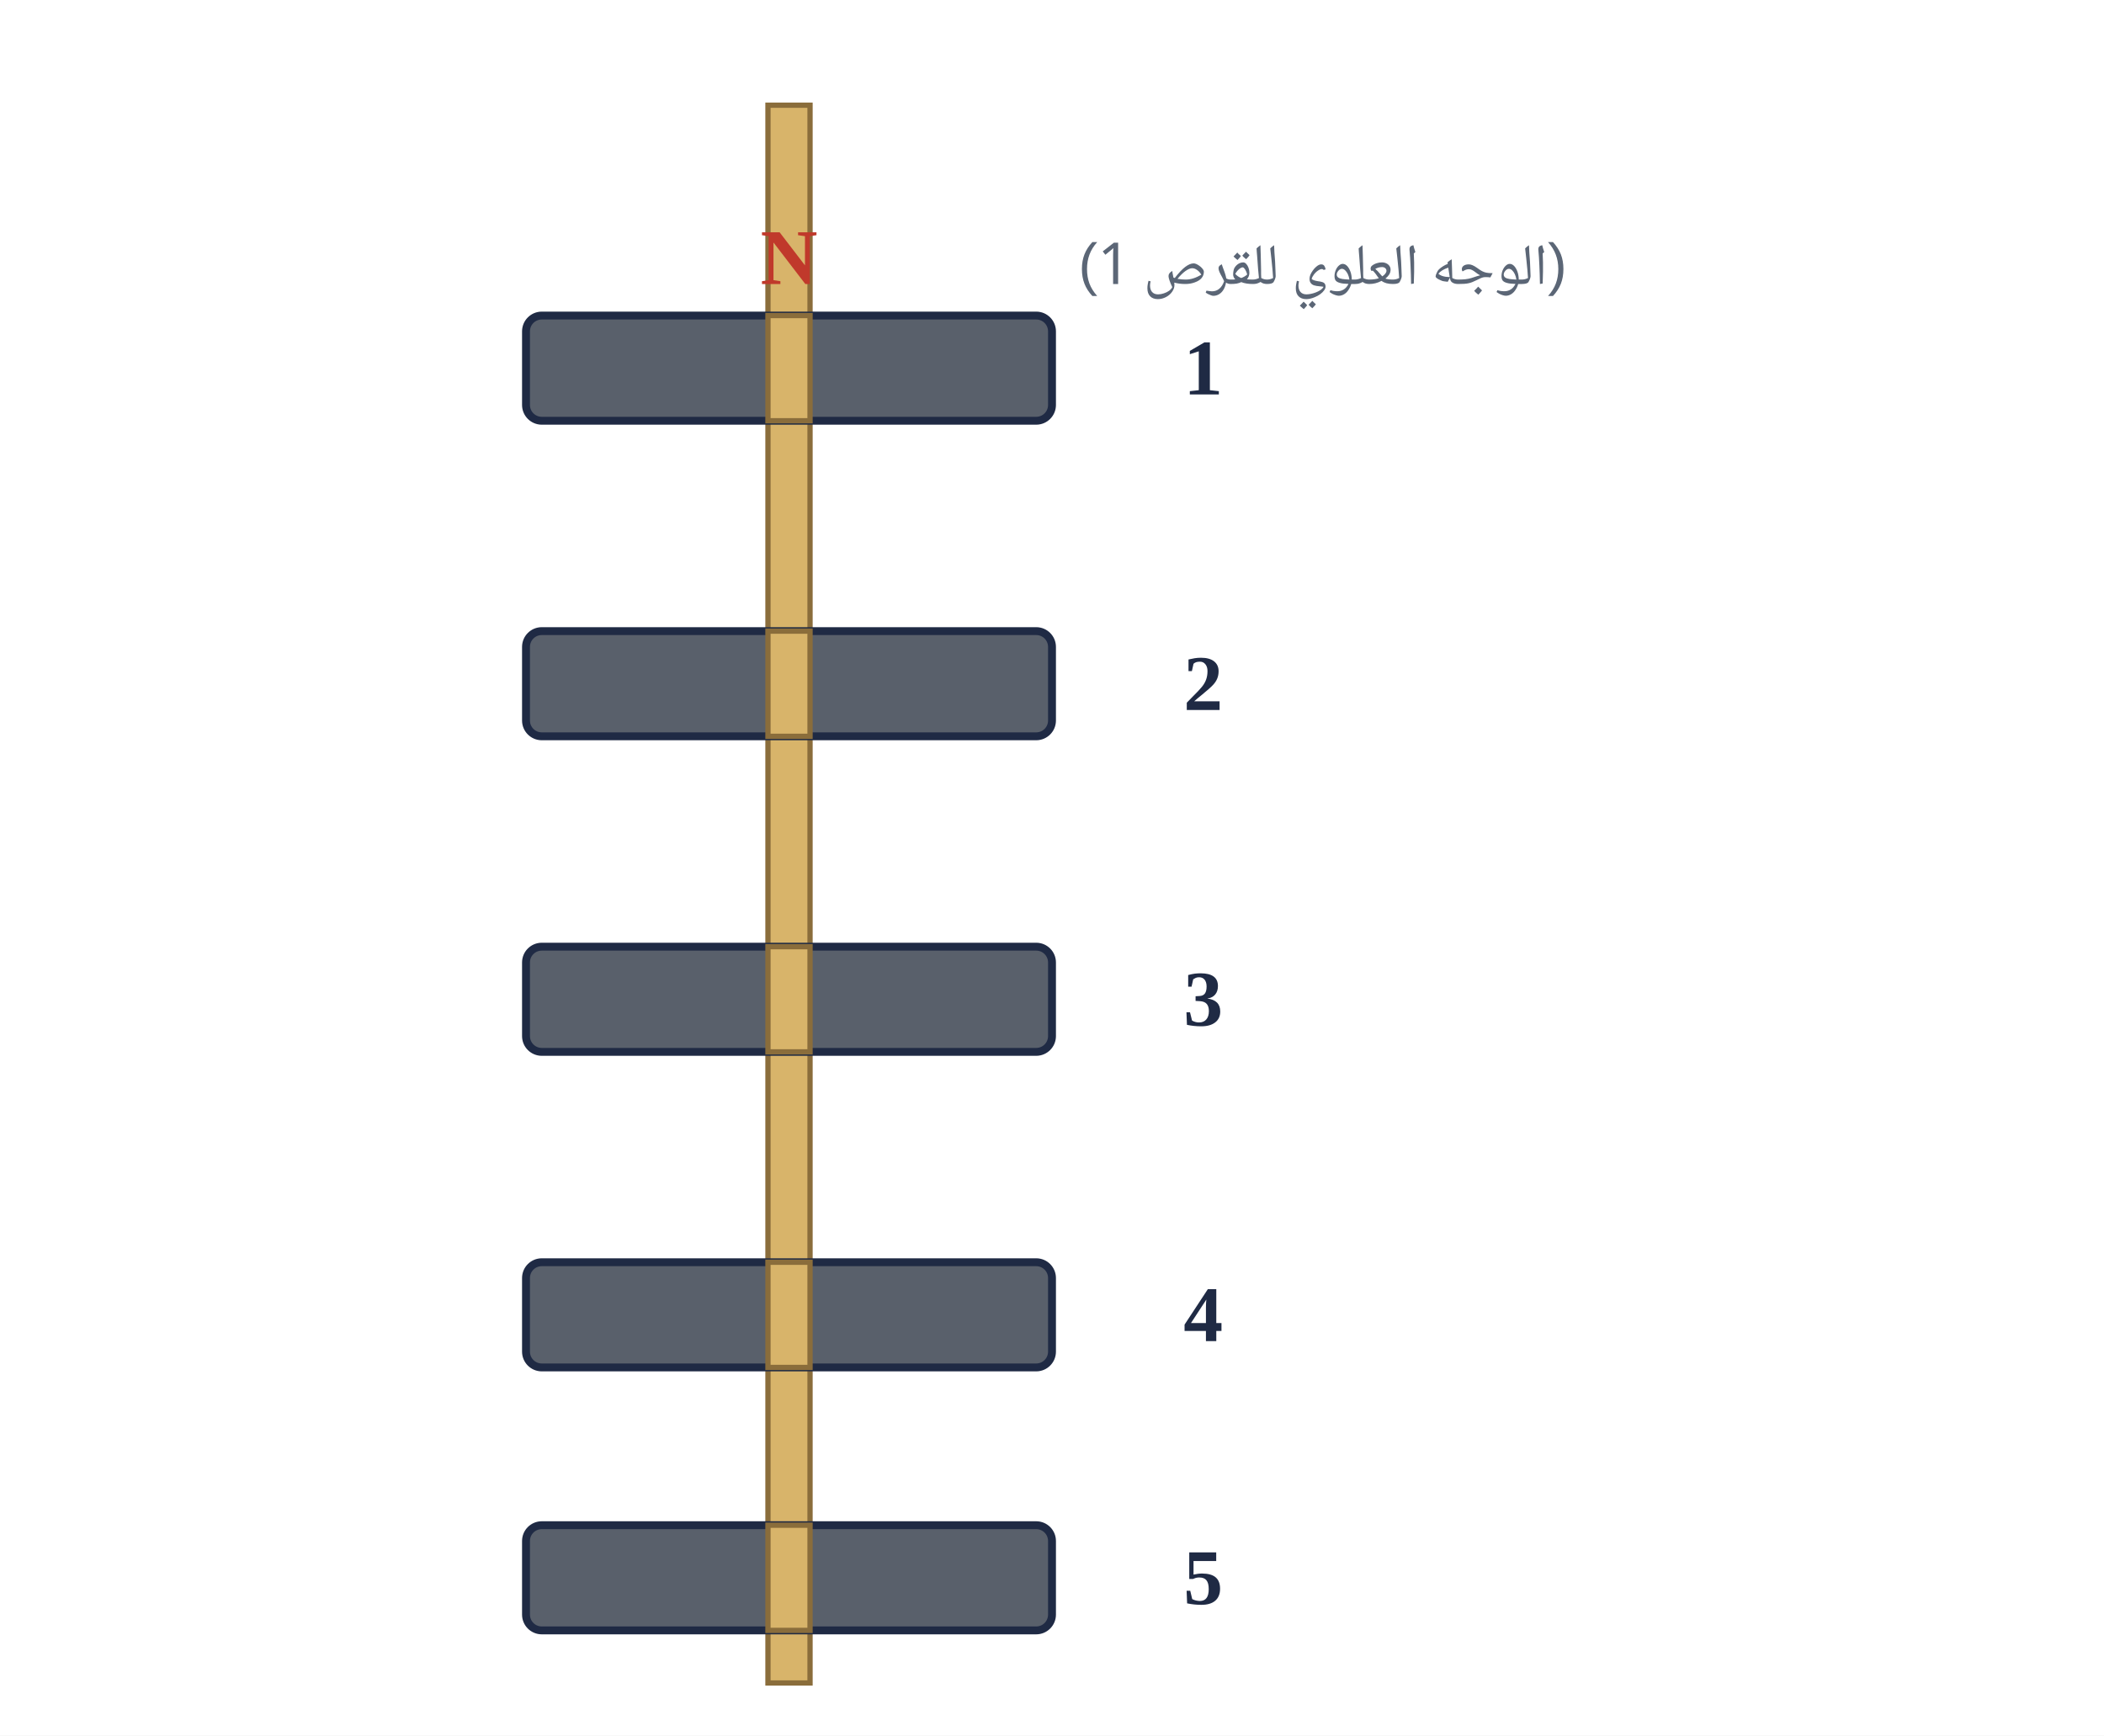
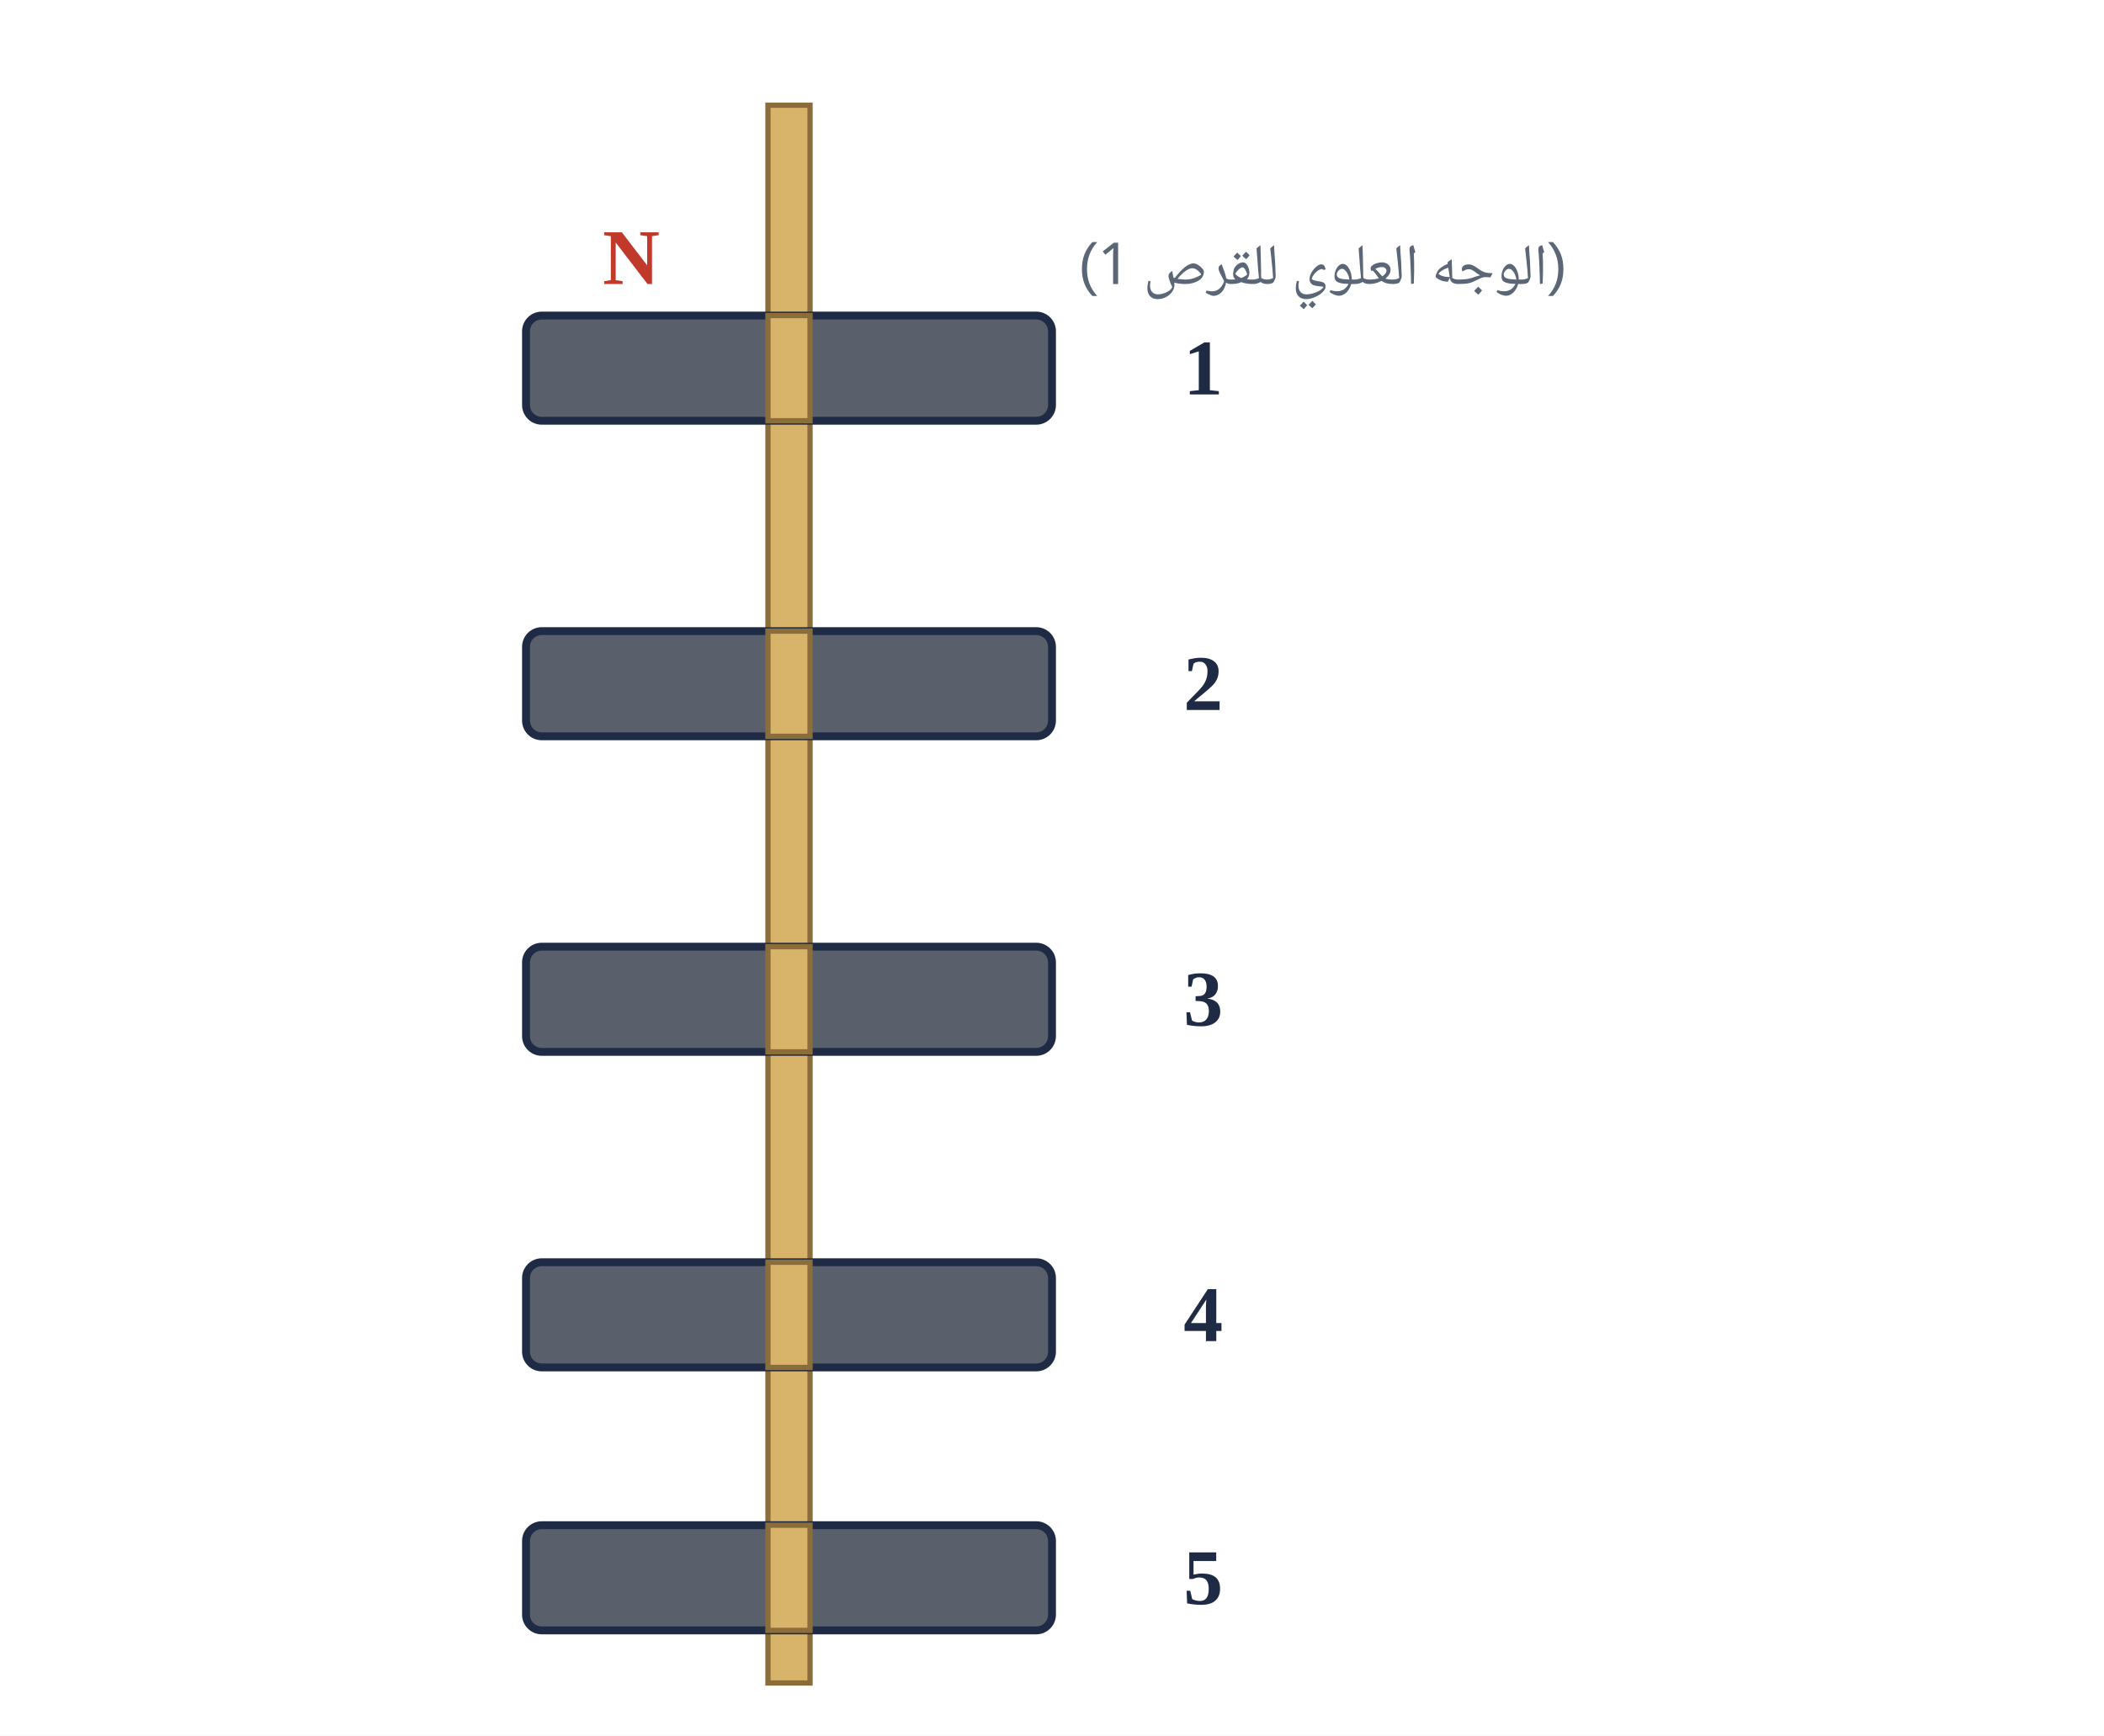
<svg xmlns="http://www.w3.org/2000/svg" viewBox="0 0 400 330" width="400" height="330">
  <rect width="400" height="330" fill="#fff" />
  <rect x="146.0" y="20.0" width="8" height="300" fill="#d8b46a" stroke="#8a6d3b" stroke-width="1" />
  <rect x="100" y="60" width="100" height="20" rx="3" fill="#59606b" stroke="#1f2a44" stroke-width="1.5" />
  <rect x="146.0" y="60.0" width="8" height="20" fill="#d8b46a" stroke="#8a6d3b" stroke-width="1" />
  <text x="225.0" y="75.0" text-anchor="start" font-size="15" fill="#1f2a44" font-weight="bold" font-family="'Times New Roman',Times,serif">1</text>
  <rect x="100" y="120" width="100" height="20" rx="3" fill="#59606b" stroke="#1f2a44" stroke-width="1.5" />
  <rect x="146.0" y="120.0" width="8" height="20" fill="#d8b46a" stroke="#8a6d3b" stroke-width="1" />
  <text x="225.0" y="135.0" text-anchor="start" font-size="15" fill="#1f2a44" font-weight="bold" font-family="'Times New Roman',Times,serif">2</text>
  <rect x="100" y="180" width="100" height="20" rx="3" fill="#59606b" stroke="#1f2a44" stroke-width="1.5" />
  <rect x="146.0" y="180.0" width="8" height="20" fill="#d8b46a" stroke="#8a6d3b" stroke-width="1" />
  <text x="225.0" y="195.0" text-anchor="start" font-size="15" fill="#1f2a44" font-weight="bold" font-family="'Times New Roman',Times,serif">3</text>
  <rect x="100" y="240" width="100" height="20" rx="3" fill="#59606b" stroke="#1f2a44" stroke-width="1.5" />
  <rect x="146.0" y="240.0" width="8" height="20" fill="#d8b46a" stroke="#8a6d3b" stroke-width="1" />
  <text x="225.0" y="255.0" text-anchor="start" font-size="15" fill="#1f2a44" font-weight="bold" font-family="'Times New Roman',Times,serif">4</text>
  <rect x="100" y="290" width="100" height="20" rx="3" fill="#59606b" stroke="#1f2a44" stroke-width="1.5" />
  <rect x="146.0" y="290.0" width="8" height="20" fill="#d8b46a" stroke="#8a6d3b" stroke-width="1" />
  <text x="225.0" y="305.0" text-anchor="start" font-size="15" fill="#1f2a44" font-weight="bold" font-family="'Times New Roman',Times,serif">5</text>
-   <text x="150.0" y="54.0" text-anchor="middle" font-size="15" fill="#c0392b" font-weight="bold" font-family="'Times New Roman',Times,serif">N</text>
+   <text x="120.0" y="54.0" text-anchor="middle" font-size="15" fill="#c0392b" font-weight="bold" font-family="'Times New Roman',Times,serif">N</text>
  <text x="205.0" y="54.0" text-anchor="end" font-size="11" fill="#5b6676" font-weight="normal" font-family="'IBM Plex Sans Arabic','Noto Naskh Arabic',Tahoma,Arial,sans-serif" direction="rtl">(الوجه العلوي للقرص 1)</text>
</svg>
